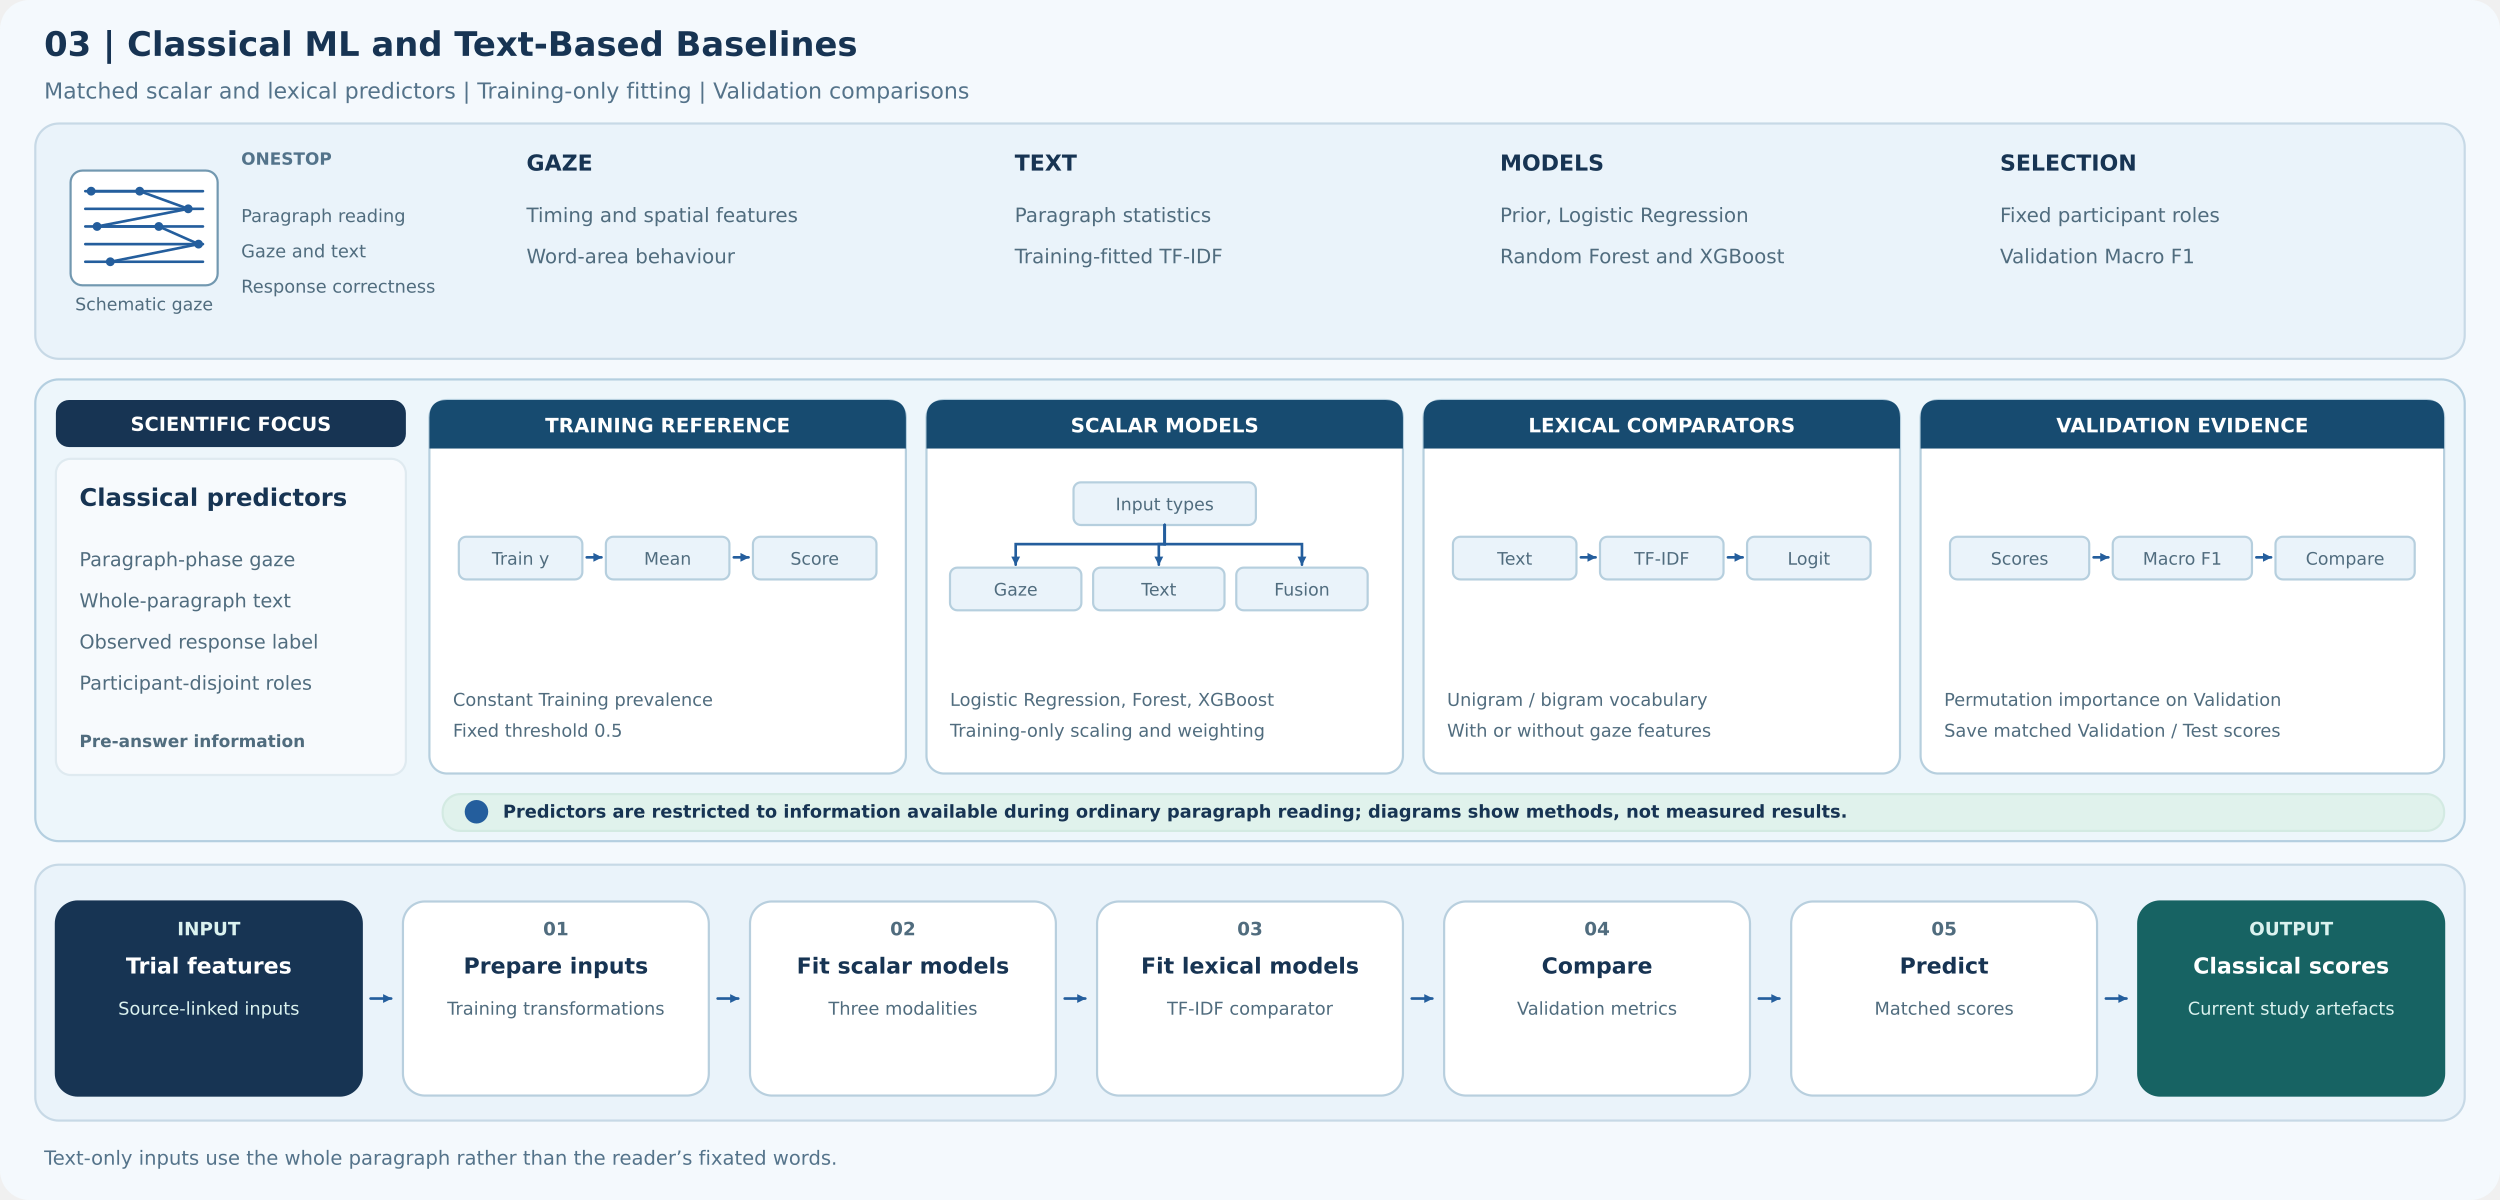
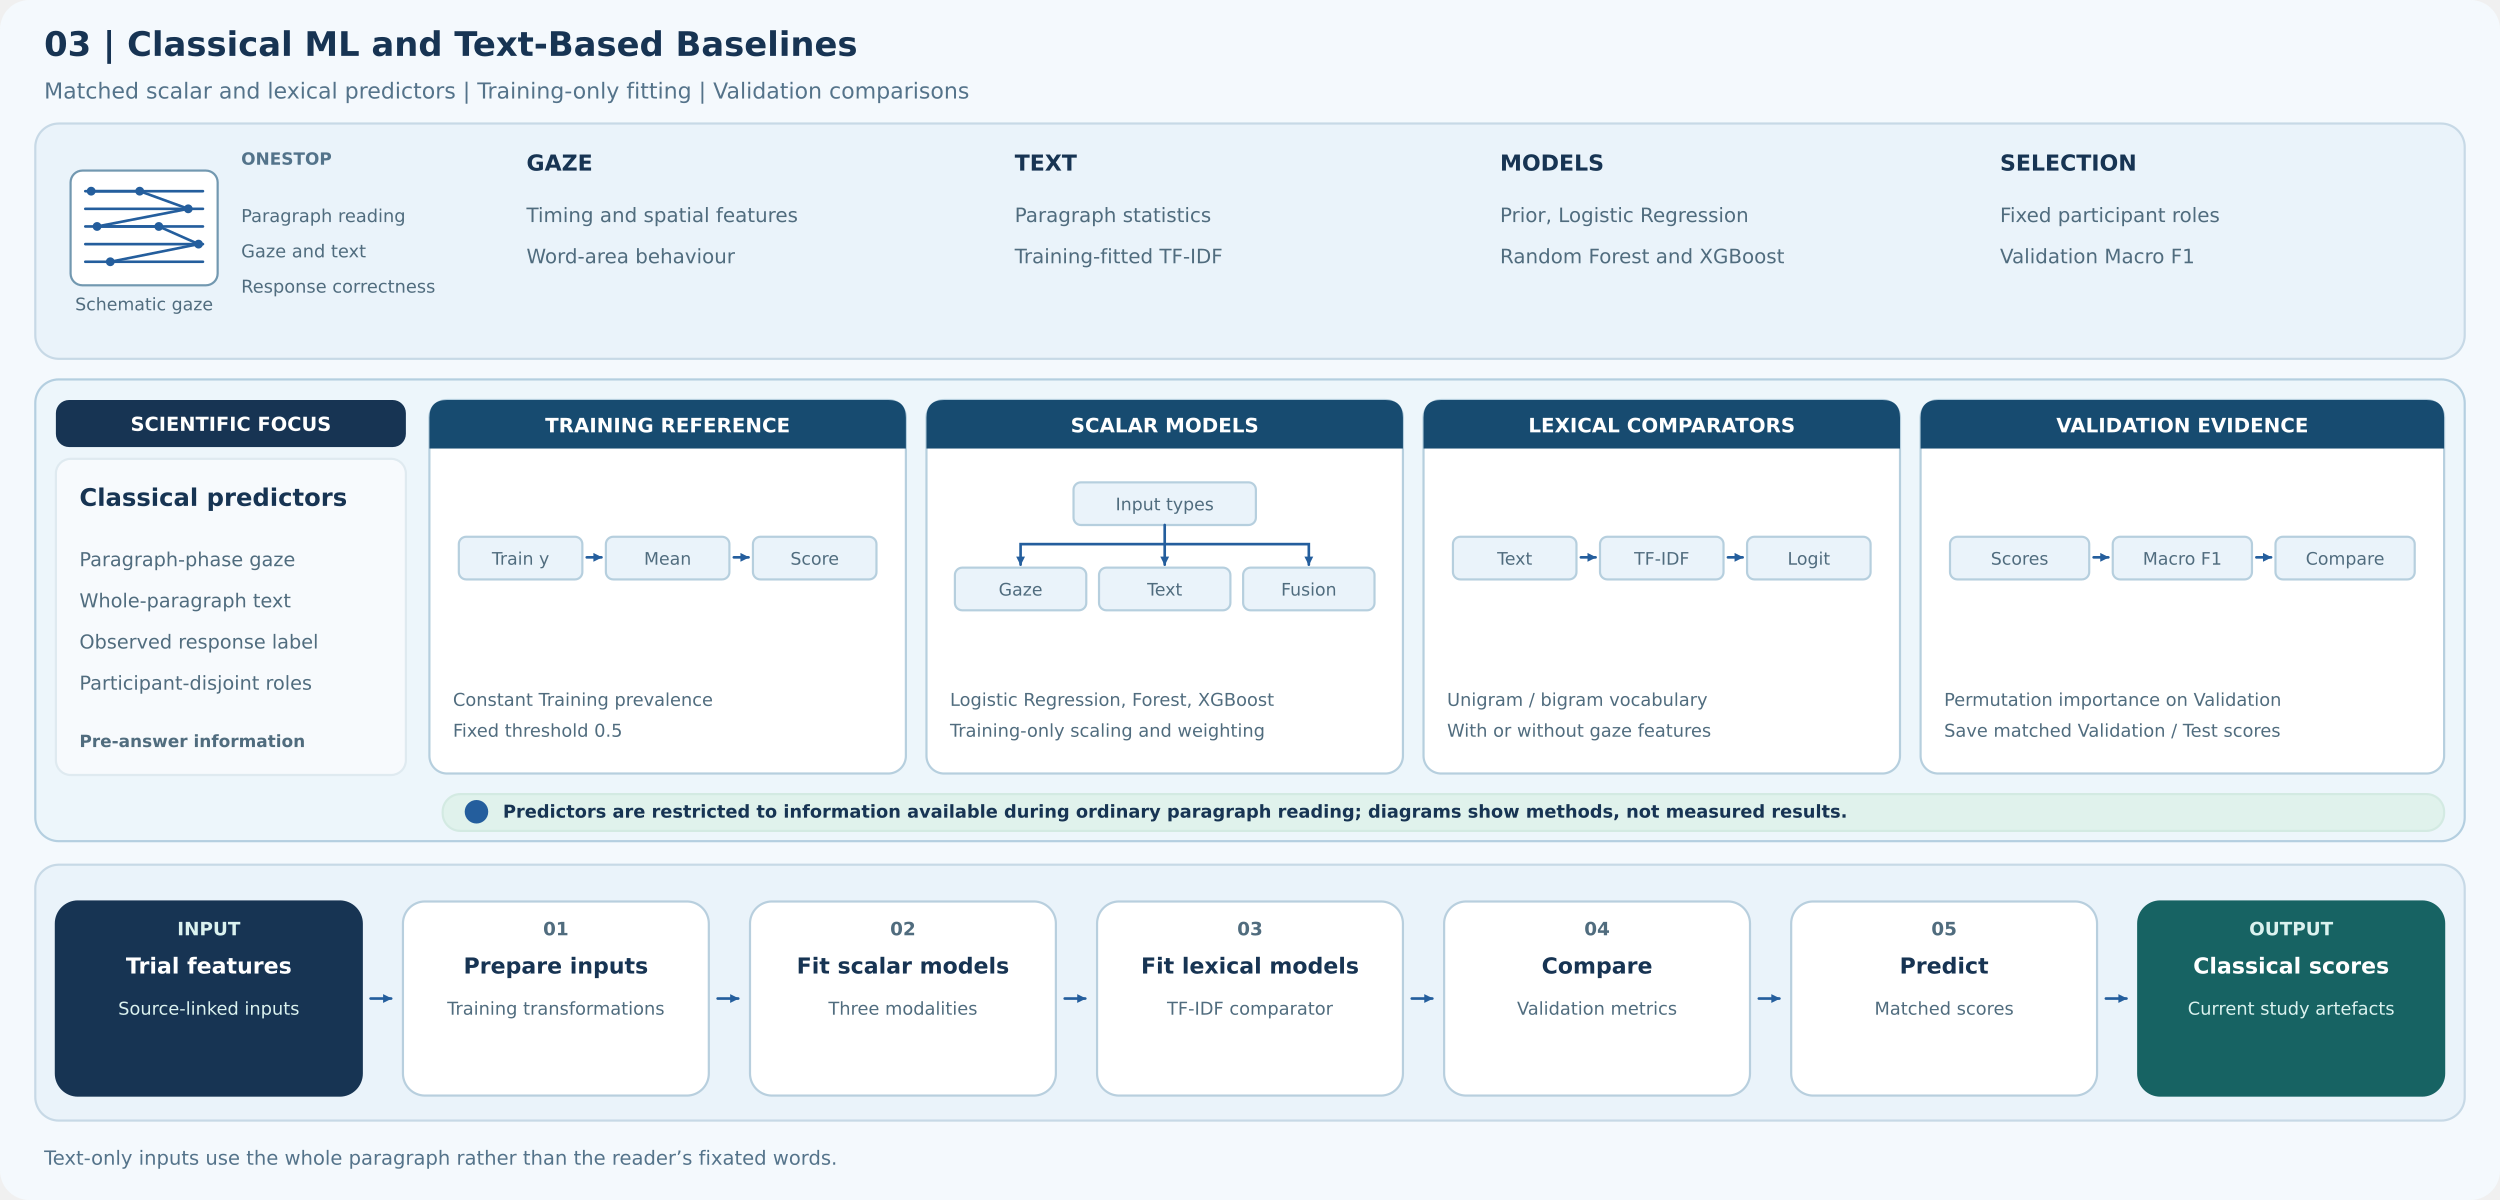
<svg xmlns="http://www.w3.org/2000/svg" width="1700" height="816" viewBox="0 0 1700 816" role="img" aria-labelledby="title desc">
  <defs>
    <marker id="arr" markerUnits="userSpaceOnUse" markerWidth="6" markerHeight="6" refX="5.5" refY="3" orient="auto">
      <path d="M0 0 L6 3 L0 6 Z" fill="#245E9D" />
    </marker>
  </defs>
  <style>text{font-family:DejaVu Sans,Arial,sans-serif}.title{font-size:23px;font-weight:700;fill:#173453}.sub{font-size:15px;fill:#54738A}.source{font-size:11.5px;font-weight:700;fill:#53738A}.context{font-size:15px;font-weight:700;fill:#173453}.context-body{font-size:13.5px;fill:#506C7E}.section{font-size:13.2px;font-weight:700;fill:#FFFFFF}.focus{font-size:16.5px;font-weight:700;fill:#173453}.focus-body{font-size:13.1px;fill:#506C7E}.qual{font-size:11.5px;font-weight:700;fill:#506C7E}.panel{font-size:13.5px;font-weight:700;fill:#FFFFFF}.body{font-size:12.1px;fill:#506C7E}.chart{font-size:11.8px;fill:#506C7E}.note{font-size:12.1px;font-weight:700;fill:#173453}.node-id{font-size:12.5px;font-weight:700;fill:#506C7E}.node-title{font-size:15px;font-weight:700;fill:#173453}.node-body{font-size:12.1px;fill:#506C7E}.terminal-id{font-size:12.5px;font-weight:700;fill:#DBF2EF}.terminal-title{font-size:15px;font-weight:700;fill:#FFFFFF}.terminal-body{font-size:12.1px;fill:#DBF2EF}.footer{font-size:13.3px;fill:#54738A}</style>
  <rect x="0" y="0" width="1700" height="816" rx="20" fill="#F4F9FD" stroke="none" stroke-width="1.5" />
  <g id="band-0-header">
    <text x="30" y="38" class="title" text-anchor="start">03 | Classical ML and Text-Based Baselines</text>
    <text x="30" y="67" class="sub" text-anchor="start">Matched scalar and lexical predictors | Training-only fitting | Validation comparisons</text>
  </g>
  <g id="band-1-context">
    <rect x="24" y="84" width="1652" height="160" rx="16" fill="#EAF3FA" stroke="#C7D9E6" stroke-width="1.5" />
    <g id="source">
      <rect x="48" y="116" width="100" height="78" rx="8" fill="#FFFFFF" stroke="#7298B0" stroke-width="1.5" />
      <path d="M58 130H138" stroke="#245E9D" stroke-width="1.8" fill="none" stroke-linecap="round" />
      <path d="M58 142H138" stroke="#245E9D" stroke-width="1.8" fill="none" stroke-linecap="round" />
      <path d="M58 154H138" stroke="#245E9D" stroke-width="1.8" fill="none" stroke-linecap="round" />
      <path d="M58 166H138" stroke="#245E9D" stroke-width="1.8" fill="none" stroke-linecap="round" />
      <path d="M58 178H138" stroke="#245E9D" stroke-width="1.8" fill="none" stroke-linecap="round" />
      <path d="M62 130L95 130L128 142L66 154L108 154L135 166L75 178" stroke="#245E9D" stroke-width="1.8" fill="none" stroke-linecap="round" />
      <circle cx="62" cy="130" r="3" fill="#245E9D" />
      <circle cx="95" cy="130" r="3" fill="#245E9D" />
      <circle cx="128" cy="142" r="3" fill="#245E9D" />
      <circle cx="66" cy="154" r="3" fill="#245E9D" />
      <circle cx="108" cy="154" r="3" fill="#245E9D" />
      <circle cx="135" cy="166" r="3" fill="#245E9D" />
      <circle cx="75" cy="178" r="3" fill="#245E9D" />
      <text x="98" y="211" class="chart" text-anchor="middle">Schematic gaze</text>
      <text x="164" y="112" class="source" text-anchor="start">ONESTOP</text>
      <text x="164" y="151" class="body" text-anchor="start">Paragraph reading</text>
      <text x="164" y="175" class="body" text-anchor="start">Gaze and text</text>
      <text x="164" y="199" class="body" text-anchor="start">Response correctness</text>
    </g>
    <g id="context-module-1">
      <text x="358" y="116" class="context" text-anchor="start">GAZE</text>
      <text x="358" y="151" class="context-body" text-anchor="start">Timing and spatial features</text>
      <text x="358" y="179" class="context-body" text-anchor="start">Word-area behaviour</text>
    </g>
    <g id="context-module-2">
      <text x="690" y="116" class="context" text-anchor="start">TEXT</text>
      <text x="690" y="151" class="context-body" text-anchor="start">Paragraph statistics</text>
      <text x="690" y="179" class="context-body" text-anchor="start">Training-fitted TF-IDF</text>
    </g>
    <g id="context-module-3">
      <text x="1020" y="116" class="context" text-anchor="start">MODELS</text>
      <text x="1020" y="151" class="context-body" text-anchor="start">Prior, Logistic Regression</text>
      <text x="1020" y="179" class="context-body" text-anchor="start">Random Forest and XGBoost</text>
    </g>
    <g id="context-module-4">
      <text x="1360" y="116" class="context" text-anchor="start">SELECTION</text>
      <text x="1360" y="151" class="context-body" text-anchor="start">Fixed participant roles</text>
      <text x="1360" y="179" class="context-body" text-anchor="start">Validation Macro F1</text>
    </g>
  </g>
  <g id="band-2-analysis">
    <rect x="24" y="258" width="1652" height="314" rx="16" fill="#EDF6FB" stroke="#B4CFE0" stroke-width="1.5" />
    <g id="focus">
      <rect x="38" y="272" width="238" height="32" rx="9" fill="#173453" stroke="none" stroke-width="1.5" />
      <text x="157" y="293" class="section" text-anchor="middle">SCIENTIFIC FOCUS</text>
      <rect x="38" y="312" width="238" height="215" rx="10" fill="#F7FAFD" stroke="#DFEAF0" stroke-width="1.5" />
      <text x="54" y="344" class="focus" text-anchor="start">Classical predictors</text>
      <text x="54" y="385" class="focus-body" text-anchor="start">Paragraph-phase gaze</text>
      <text x="54" y="413" class="focus-body" text-anchor="start">Whole-paragraph text</text>
      <text x="54" y="441" class="focus-body" text-anchor="start">Observed response label</text>
      <text x="54" y="469" class="focus-body" text-anchor="start">Participant-disjoint roles</text>
      <text x="54" y="508" class="qual" text-anchor="start">Pre-answer information</text>
    </g>
    <g id="evidence-panel-1">
      <rect id="evidence-card-1" x="292" y="272" width="324" height="254" rx="12" fill="#FFFFFF" stroke="#B6CFDE" stroke-width="1.5" />
      <path d="M292 284 Q292 272 304 272 H604 Q616 272 616 284 V305 H292 Z" fill="#174B70" />
      <text x="454" y="294" class="panel" text-anchor="middle">TRAINING REFERENCE</text>
      <g data-diagram="flow" aria-label="Methodological schematic">
        <rect x="312" y="365" width="84" height="29" rx="5" fill="#EAF3FA" stroke="#B6CFDE" stroke-width="1.5" />
        <text x="354" y="384" class="chart" text-anchor="middle">Train y</text>
        <path d="M399 379H409" stroke="#245E9D" stroke-width="1.8" fill="none" stroke-linecap="round" marker-end="url(#arr)" />
        <rect x="412" y="365" width="84" height="29" rx="5" fill="#EAF3FA" stroke="#B6CFDE" stroke-width="1.5" />
        <text x="454" y="384" class="chart" text-anchor="middle">Mean</text>
        <path d="M499 379H509" stroke="#245E9D" stroke-width="1.8" fill="none" stroke-linecap="round" marker-end="url(#arr)" />
        <rect x="512" y="365" width="84" height="29" rx="5" fill="#EAF3FA" stroke="#B6CFDE" stroke-width="1.5" />
        <text x="554" y="384" class="chart" text-anchor="middle">Score</text>
      </g>
      <text x="308" y="480" class="body" text-anchor="start">Constant Training prevalence</text>
      <text x="308" y="501" class="body" text-anchor="start">Fixed threshold 0.5</text>
    </g>
    <g id="evidence-panel-2">
      <rect id="evidence-card-2" x="630" y="272" width="324" height="254" rx="12" fill="#FFFFFF" stroke="#B6CFDE" stroke-width="1.5" />
      <path d="M630 284 Q630 272 642 272 H942 Q954 272 954 284 V305 H630 Z" fill="#174B70" />
      <text x="792" y="294" class="panel" text-anchor="middle">SCALAR MODELS</text>
      <g data-diagram="branch" aria-label="Methodological schematic">
        <rect x="730" y="328" width="124" height="29" rx="5" fill="#EAF3FA" stroke="#B6CFDE" stroke-width="1.5" />
        <text x="792" y="347" class="chart" text-anchor="middle">Input types</text>
-         <path d="M792 357V370H690.667V384" stroke="#245E9D" stroke-width="1.8" fill="none" stroke-linecap="round" marker-end="url(#arr)" />
-         <rect x="646" y="386" width="89.333" height="29" rx="5" fill="#EAF3FA" stroke="#B6CFDE" stroke-width="1.5" />
-         <text x="690.667" y="405" class="chart" text-anchor="middle">Gaze</text>
-         <path d="M792 357V370H788V384" stroke="#245E9D" stroke-width="1.8" fill="none" stroke-linecap="round" marker-end="url(#arr)" />
-         <rect x="743.333" y="386" width="89.333" height="29" rx="5" fill="#EAF3FA" stroke="#B6CFDE" stroke-width="1.5" />
-         <text x="788" y="405" class="chart" text-anchor="middle">Text</text>
-         <path d="M792 357V370H885.333V384" stroke="#245E9D" stroke-width="1.8" fill="none" stroke-linecap="round" marker-end="url(#arr)" />
-         <rect x="840.667" y="386" width="89.333" height="29" rx="5" fill="#EAF3FA" stroke="#B6CFDE" stroke-width="1.5" />
-         <text x="885.333" y="405" class="chart" text-anchor="middle">Fusion</text>
+         <path d="M792 370H694V384" stroke="#245E9D" stroke-width="1.8" fill="none" stroke-linecap="round" marker-end="url(#arr)" />
+         <rect x="649.333" y="386" width="89.333" height="29" rx="5" fill="#EAF3FA" stroke="#B6CFDE" stroke-width="1.5" />
+         <text x="694" y="405" class="chart" text-anchor="middle">Gaze</text>
+         <path d="M792 357V384" stroke="#245E9D" stroke-width="1.8" fill="none" stroke-linecap="round" marker-end="url(#arr)" />
+         <rect x="747.333" y="386" width="89.333" height="29" rx="5" fill="#EAF3FA" stroke="#B6CFDE" stroke-width="1.5" />
+         <text x="792" y="405" class="chart" text-anchor="middle">Text</text>
+         <path d="M792 370H890V384" stroke="#245E9D" stroke-width="1.8" fill="none" stroke-linecap="round" marker-end="url(#arr)" />
+         <rect x="845.333" y="386" width="89.333" height="29" rx="5" fill="#EAF3FA" stroke="#B6CFDE" stroke-width="1.5" />
+         <text x="890" y="405" class="chart" text-anchor="middle">Fusion</text>
      </g>
      <text x="646" y="480" class="body" text-anchor="start">Logistic Regression, Forest, XGBoost</text>
      <text x="646" y="501" class="body" text-anchor="start">Training-only scaling and weighting</text>
    </g>
    <g id="evidence-panel-3">
      <rect id="evidence-card-3" x="968" y="272" width="324" height="254" rx="12" fill="#FFFFFF" stroke="#B6CFDE" stroke-width="1.5" />
      <path d="M968 284 Q968 272 980 272 H1280 Q1292 272 1292 284 V305 H968 Z" fill="#174B70" />
      <text x="1130" y="294" class="panel" text-anchor="middle">LEXICAL COMPARATORS</text>
      <g data-diagram="flow" aria-label="Methodological schematic">
        <rect x="988" y="365" width="84" height="29" rx="5" fill="#EAF3FA" stroke="#B6CFDE" stroke-width="1.5" />
        <text x="1030" y="384" class="chart" text-anchor="middle">Text</text>
        <path d="M1075 379H1085" stroke="#245E9D" stroke-width="1.8" fill="none" stroke-linecap="round" marker-end="url(#arr)" />
        <rect x="1088" y="365" width="84" height="29" rx="5" fill="#EAF3FA" stroke="#B6CFDE" stroke-width="1.5" />
        <text x="1130" y="384" class="chart" text-anchor="middle">TF-IDF</text>
        <path d="M1175 379H1185" stroke="#245E9D" stroke-width="1.8" fill="none" stroke-linecap="round" marker-end="url(#arr)" />
        <rect x="1188" y="365" width="84" height="29" rx="5" fill="#EAF3FA" stroke="#B6CFDE" stroke-width="1.5" />
        <text x="1230" y="384" class="chart" text-anchor="middle">Logit</text>
      </g>
      <text x="984" y="480" class="body" text-anchor="start">Unigram / bigram vocabulary</text>
      <text x="984" y="501" class="body" text-anchor="start">With or without gaze features</text>
    </g>
    <g id="evidence-panel-4">
      <rect id="evidence-card-4" x="1306" y="272" width="356" height="254" rx="12" fill="#FFFFFF" stroke="#B6CFDE" stroke-width="1.5" />
      <path d="M1306 284 Q1306 272 1318 272 H1650 Q1662 272 1662 284 V305 H1306 Z" fill="#174B70" />
      <text x="1484" y="294" class="panel" text-anchor="middle">VALIDATION EVIDENCE</text>
      <g data-diagram="flow" aria-label="Methodological schematic">
        <rect x="1326" y="365" width="94.667" height="29" rx="5" fill="#EAF3FA" stroke="#B6CFDE" stroke-width="1.5" />
        <text x="1373.333" y="384" class="chart" text-anchor="middle">Scores</text>
        <path d="M1423.667 379H1433.667" stroke="#245E9D" stroke-width="1.8" fill="none" stroke-linecap="round" marker-end="url(#arr)" />
        <rect x="1436.667" y="365" width="94.667" height="29" rx="5" fill="#EAF3FA" stroke="#B6CFDE" stroke-width="1.5" />
        <text x="1484" y="384" class="chart" text-anchor="middle">Macro F1</text>
        <path d="M1534.333 379H1544.333" stroke="#245E9D" stroke-width="1.8" fill="none" stroke-linecap="round" marker-end="url(#arr)" />
        <rect x="1547.333" y="365" width="94.667" height="29" rx="5" fill="#EAF3FA" stroke="#B6CFDE" stroke-width="1.5" />
        <text x="1594.667" y="384" class="chart" text-anchor="middle">Compare</text>
      </g>
      <text x="1322" y="480" class="body" text-anchor="start">Permutation importance on Validation</text>
      <text x="1322" y="501" class="body" text-anchor="start">Save matched Validation / Test scores</text>
    </g>
    <rect x="301" y="540" width="1361" height="25" rx="12" fill="#E0F2EC" stroke="#D3EAE2" stroke-width="1.5" />
    <circle cx="324" cy="552" r="8" fill="#245E9D" />
    <text x="342" y="556" class="note" text-anchor="start">Predictors are restricted to information available during ordinary paragraph reading; diagrams show methods, not measured results.</text>
  </g>
  <g id="band-3-workflow">
    <rect x="24" y="588" width="1652" height="174" rx="16" fill="#EAF3FA" stroke="#C7D9E6" stroke-width="1.5" />
    <g id="workflow-node-0">
      <rect x="38" y="613" width="208" height="132" rx="15" fill="#173453" stroke="#173453" stroke-width="1.5" />
      <text x="142" y="636" class="terminal-id" text-anchor="middle">INPUT</text>
      <text x="142" y="662" class="terminal-title" text-anchor="middle">Trial features</text>
      <text x="142" y="690" class="terminal-body" text-anchor="middle">Source-linked inputs</text>
    </g>
    <g id="workflow-node-1">
      <rect x="274" y="613" width="208" height="132" rx="15" fill="#FFFFFF" stroke="#B8CFDE" stroke-width="1.5" />
      <text x="378" y="636" class="node-id" text-anchor="middle">01</text>
      <text x="378" y="662" class="node-title" text-anchor="middle">Prepare inputs</text>
      <text x="378" y="690" class="node-body" text-anchor="middle">Training transformations</text>
    </g>
    <g id="workflow-node-2">
      <rect x="510" y="613" width="208" height="132" rx="15" fill="#FFFFFF" stroke="#B8CFDE" stroke-width="1.5" />
      <text x="614" y="636" class="node-id" text-anchor="middle">02</text>
      <text x="614" y="662" class="node-title" text-anchor="middle">Fit scalar models</text>
      <text x="614" y="690" class="node-body" text-anchor="middle">Three modalities</text>
    </g>
    <g id="workflow-node-3">
      <rect x="746" y="613" width="208" height="132" rx="15" fill="#FFFFFF" stroke="#B8CFDE" stroke-width="1.5" />
      <text x="850" y="636" class="node-id" text-anchor="middle">03</text>
      <text x="850" y="662" class="node-title" text-anchor="middle">Fit lexical models</text>
      <text x="850" y="690" class="node-body" text-anchor="middle">TF-IDF comparator</text>
    </g>
    <g id="workflow-node-4">
      <rect x="982" y="613" width="208" height="132" rx="15" fill="#FFFFFF" stroke="#B8CFDE" stroke-width="1.5" />
      <text x="1086" y="636" class="node-id" text-anchor="middle">04</text>
      <text x="1086" y="662" class="node-title" text-anchor="middle">Compare</text>
      <text x="1086" y="690" class="node-body" text-anchor="middle">Validation metrics</text>
    </g>
    <g id="workflow-node-5">
      <rect x="1218" y="613" width="208" height="132" rx="15" fill="#FFFFFF" stroke="#B8CFDE" stroke-width="1.5" />
      <text x="1322" y="636" class="node-id" text-anchor="middle">05</text>
      <text x="1322" y="662" class="node-title" text-anchor="middle">Predict</text>
      <text x="1322" y="690" class="node-body" text-anchor="middle">Matched scores</text>
    </g>
    <g id="workflow-node-6">
      <rect x="1454" y="613" width="208" height="132" rx="15" fill="#176363" stroke="#176363" stroke-width="1.5" />
      <text x="1558" y="636" class="terminal-id" text-anchor="middle">OUTPUT</text>
      <text x="1558" y="662" class="terminal-title" text-anchor="middle">Classical scores</text>
      <text x="1558" y="690" class="terminal-body" text-anchor="middle">Current study artefacts</text>
    </g>
    <g id="connectors">
      <path d="M252 679H266" stroke="#245E9D" stroke-width="1.8" fill="none" stroke-linecap="round" marker-end="url(#arr)" />
      <path d="M488 679H502" stroke="#245E9D" stroke-width="1.8" fill="none" stroke-linecap="round" marker-end="url(#arr)" />
      <path d="M724 679H738" stroke="#245E9D" stroke-width="1.8" fill="none" stroke-linecap="round" marker-end="url(#arr)" />
      <path d="M960 679H974" stroke="#245E9D" stroke-width="1.8" fill="none" stroke-linecap="round" marker-end="url(#arr)" />
      <path d="M1196 679H1210" stroke="#245E9D" stroke-width="1.8" fill="none" stroke-linecap="round" marker-end="url(#arr)" />
      <path d="M1432 679H1446" stroke="#245E9D" stroke-width="1.8" fill="none" stroke-linecap="round" marker-end="url(#arr)" />
    </g>
  </g>
  <g id="band-4-summary">
    <text x="30" y="792" class="footer" text-anchor="start">Text-only inputs use the whole paragraph rather than the reader’s fixated words.</text>
  </g>
</svg>
